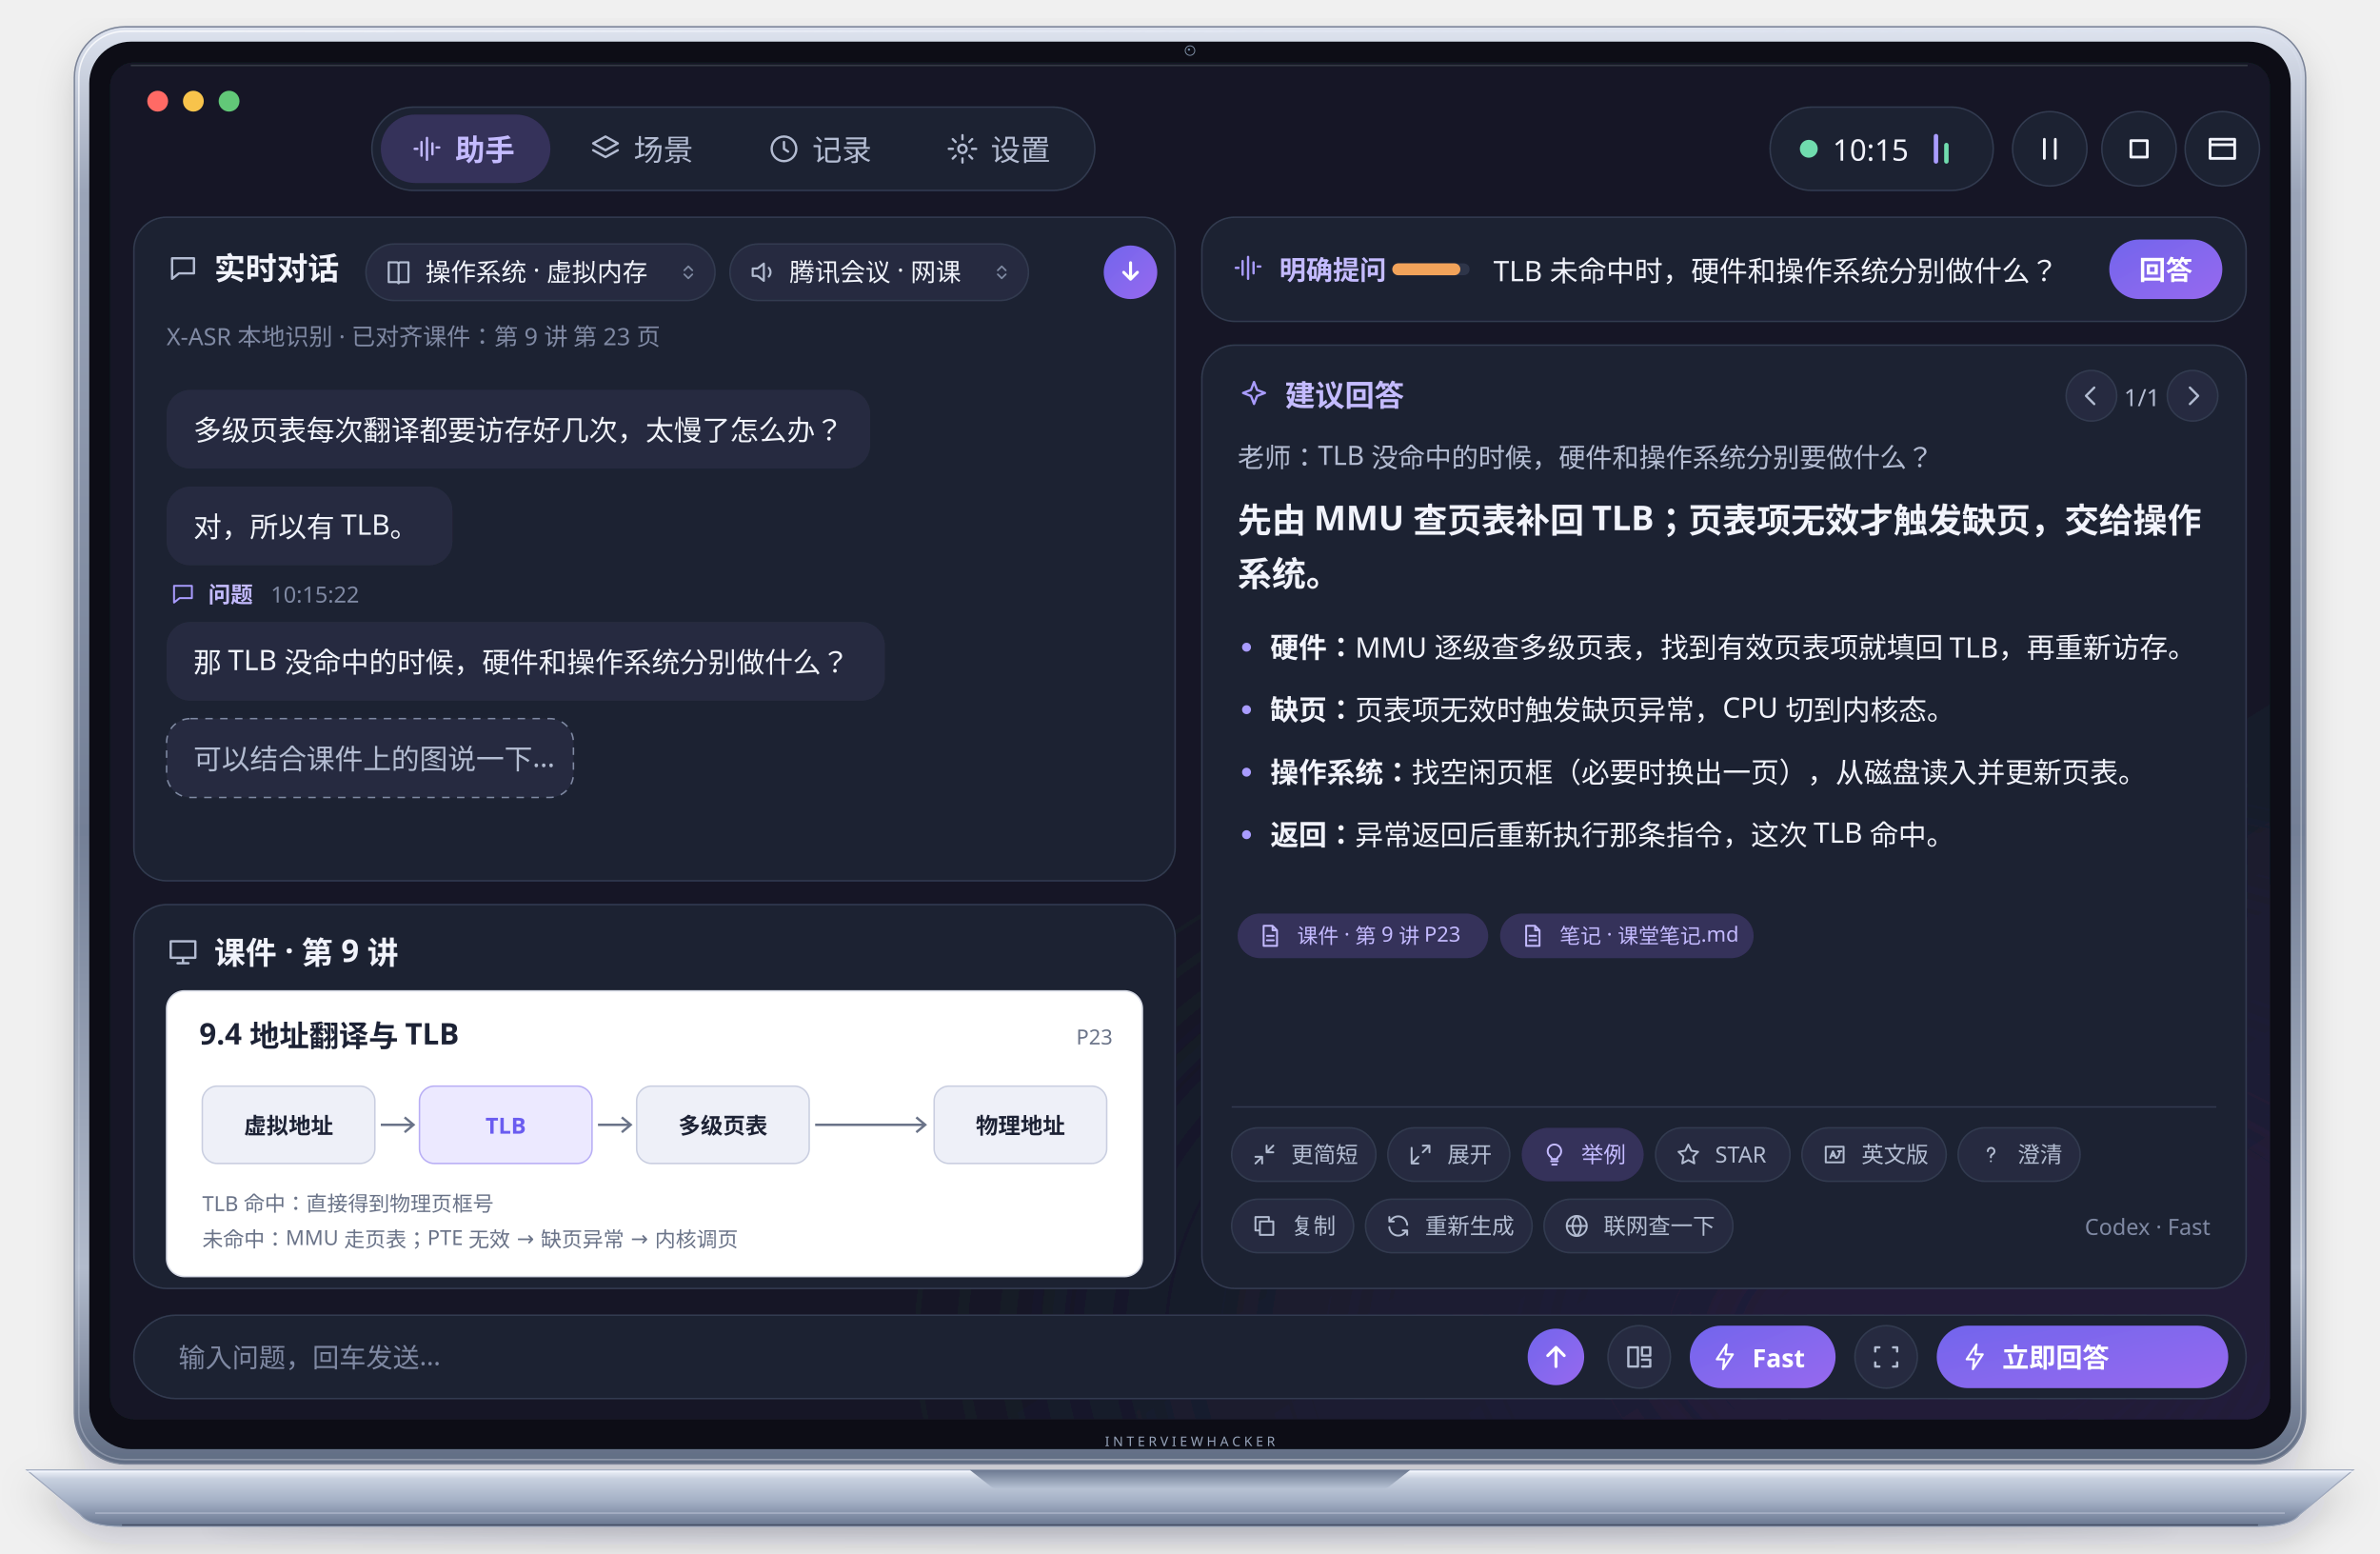
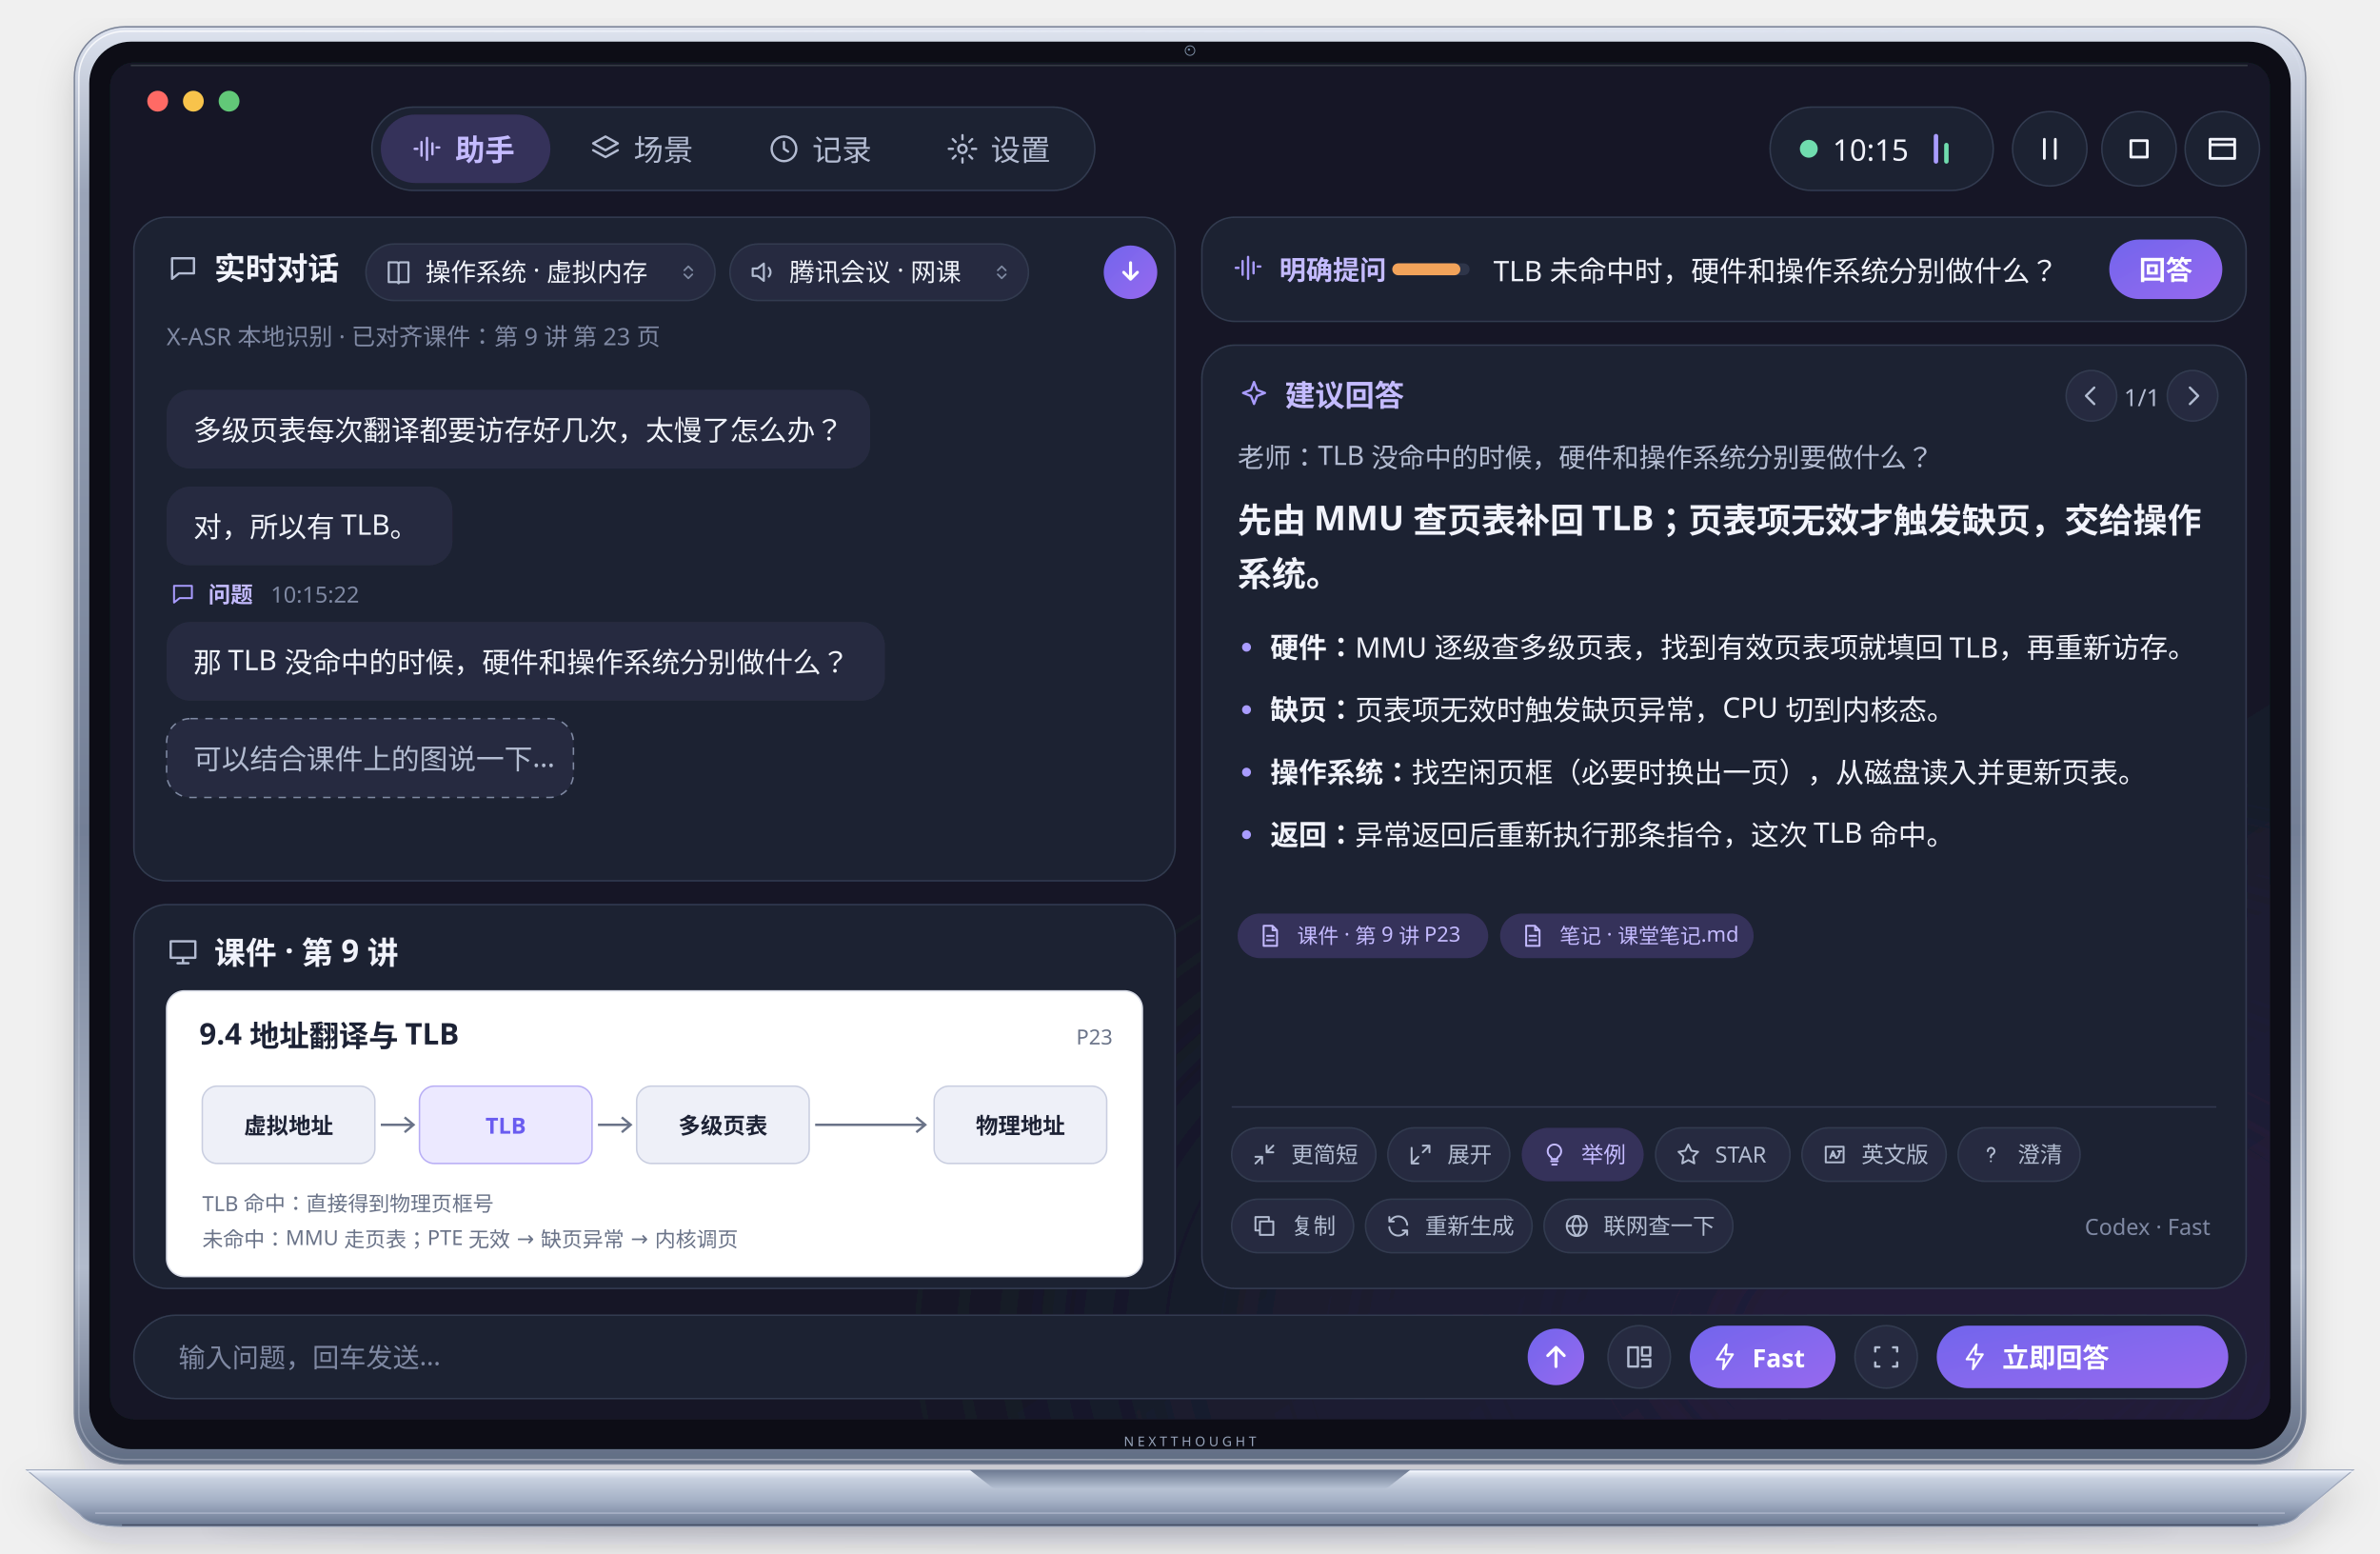
<svg xmlns="http://www.w3.org/2000/svg" width="1600" height="1044" viewBox="0 0 1600 1044" fill="none">
  <defs>
    <linearGradient id="accent" x1="0" y1="0" x2="1" y2="1">
      <stop stop-color="#7265ed" />
      <stop offset="1" stop-color="#9769ee" />
    </linearGradient>
    <linearGradient id="canvas" x1="0" y1="0" x2="1" y2="1">
      <stop stop-color="#151926" />
      <stop offset=".7" stop-color="#151926" />
      <stop offset="1" stop-color="#221d3a" />
    </linearGradient>
    <radialGradient id="corner-glow">
      <stop stop-color="#221d3a" stop-opacity=".85" />
      <stop offset="1" stop-color="#221d3a" stop-opacity="0" />
    </radialGradient>
    <linearGradient id="room" x1="0" y1="0" x2="1" y2="1">
      <stop stop-color="#3a4258" />
      <stop offset="1" stop-color="#1f2434" />
    </linearGradient>
    <linearGradient id="metal" x1="0" y1="0" x2="0" y2="1">
      <stop stop-color="#e1e6f1" />
      <stop offset=".12" stop-color="#9aa4b8" />
      <stop offset=".56" stop-color="#737f96" />
      <stop offset=".86" stop-color="#b2bbcc" />
      <stop offset="1" stop-color="#5d6980" />
    </linearGradient>
    <linearGradient id="rim-light" x1="0" y1="0" x2=".7" y2="1">
      <stop stop-color="#fff" stop-opacity=".8" />
      <stop offset=".42" stop-color="#e0e8fb" stop-opacity=".14" />
      <stop offset="1" stop-color="#fff" stop-opacity=".4" />
    </linearGradient>
    <linearGradient id="base" x1="0" y1="0" x2="0" y2="1">
      <stop stop-color="#f0f3fa" />
      <stop offset=".16" stop-color="#c7d0df" />
      <stop offset=".55" stop-color="#a4b0c5" />
      <stop offset="1" stop-color="#67758f" />
    </linearGradient>
    <linearGradient id="notch" x1="0" y1="0" x2="0" y2="1">
      <stop stop-color="#6c7991" />
      <stop offset="1" stop-color="#b8c3d5" />
    </linearGradient>
    <clipPath id="display">
      <rect x="74" y="42" width="1452" height="912" rx="16" />
    </clipPath>
    <filter id="device-shadow" x="-8%" y="-6%" width="116%" height="126%">
      <feDropShadow dx="0" dy="12" stdDeviation="12" flood-color="#0d1426" flood-opacity=".17" />
    </filter>
    <filter id="contact-shadow" x="-10%" y="-100%" width="120%" height="300%">
      <feGaussianBlur stdDeviation="6" />
    </filter>
    <filter id="card-shadow" x="-20%" y="-20%" width="140%" height="160%">
      <feDropShadow dx="0" dy="18" stdDeviation="20" flood-color="#05070d" flood-opacity=".45" />
    </filter>
    <filter id="phone-shadow" x="-20%" y="-10%" width="140%" height="130%">
      <feDropShadow dx="0" dy="12" stdDeviation="10" flood-color="#0d1426" flood-opacity=".18" />
    </filter>
  </defs>
  <g font-family="'HarmonyOS Sans SC','PingFang SC','Microsoft YaHei',sans-serif" text-rendering="geometricPrecision">
    <ellipse cx="800" cy="1026" rx="660" ry="6" fill="#101626" opacity=".16" filter="url(#contact-shadow)" />
    <g filter="url(#device-shadow)">
      <rect x="50" y="18" width="1500" height="966" rx="34" fill="url(#metal)" stroke="#7b8498" />
      <rect x="53" y="21" width="1494" height="960" rx="31" fill="none" stroke="url(#rim-light)" />
      <rect x="60" y="28" width="1480" height="946" rx="28" fill="#0c0f16" stroke="none" />
      <circle cx="800" cy="34" r="3.2" fill="#090d15" stroke="#8491aa" stroke-width=".6" />
      <circle cx="799.3" cy="33.3" r=".8" fill="#7186a5" />
      <g clip-path="url(#display)">
        <rect x="74" y="42" width="1452" height="912" rx="16" fill="url(#canvas)" stroke="none" />
        <ellipse cx="1300" cy="900" rx="700" ry="420" fill="url(#corner-glow)" />
        <circle cx="106" cy="68" r="7" fill="#ff6a65" />
        <circle cx="130" cy="68" r="7" fill="#f8c34b" />
        <circle cx="154" cy="68" r="7" fill="#62c878" />
        <rect x="250" y="72" width="486" height="56" rx="28" fill="#1d2232" stroke="#323a50" />
        <rect x="256" y="77" width="114" height="46" rx="23" fill="#35305a" stroke="none" />
        <g transform="translate(276 89) scale(0.92)" fill="none" stroke="#c4bbff" stroke-width="1.7" stroke-linecap="round" stroke-linejoin="round">
          <path d="M3 12h2m3-5v10m4-13v16m4-12v8m3-5h2" />
        </g>
        <text x="306" y="108" font-size="20" font-weight="600" fill="#c4bbff">助手</text>
        <g transform="translate(396 89) scale(0.92)" fill="none" stroke="#b3bcd2" stroke-width="1.7" stroke-linecap="round" stroke-linejoin="round">
          <path d="m12 3 9 5-9 5-9-5zM3 13l9 5 9-5" />
        </g>
        <text x="426" y="108" font-size="20" font-weight="500" fill="#b3bcd2">场景</text>
        <g transform="translate(516 89) scale(0.92)" fill="none" stroke="#b3bcd2" stroke-width="1.7" stroke-linecap="round" stroke-linejoin="round">
          <path d="M12 7v5l3 2M21 12a9 9 0 1 1-18 0 9 9 0 0 1 18 0" />
        </g>
        <text x="546" y="108" font-size="20" font-weight="500" fill="#b3bcd2">记录</text>
        <g transform="translate(636 89) scale(0.92)" fill="none" stroke="#b3bcd2" stroke-width="1.7" stroke-linecap="round" stroke-linejoin="round">
          <path d="M12 9a3 3 0 1 0 0 6 3 3 0 0 0 0-6M12 2v3m0 14v3M2 12h3m14 0h3M4.9 4.9l2.1 2.1m10 10 2.1 2.1M4.9 19.1 7 17M17 7l2.1-2.1" />
        </g>
        <text x="666" y="108" font-size="20" font-weight="500" fill="#b3bcd2">设置</text>
        <rect x="1190" y="72" width="150" height="56" rx="28" fill="#1d2232" stroke="#323a50" />
        <circle cx="1216" cy="100" r="6" fill="#6fdcae" />
        <text x="1232" y="108" font-size="20" font-weight="500" fill="#f1f3fb">10:15</text>
        <rect x="1300" y="90" width="3" height="20" rx="1.5" fill="#a99cff" stroke="none" />
        <rect x="1307" y="96" width="3" height="14" rx="1.5" fill="#6fdcae" stroke="none" />
        <circle cx="1378" cy="100" r="25" fill="#1d2232" stroke="#323a50" />
        <g transform="translate(1367 89) scale(0.92)" fill="none" stroke="#f1f3fb" stroke-width="2" stroke-linecap="round" stroke-linejoin="round">
          <path d="M8 5v14M16 5v14" />
        </g>
        <circle cx="1438" cy="100" r="25" fill="#1d2232" stroke="#323a50" />
        <g transform="translate(1427 89) scale(0.92)" fill="none" stroke="#f1f3fb" stroke-width="2" stroke-linecap="round" stroke-linejoin="round">
          <path d="M6 6h12v12H6z" />
        </g>
        <circle cx="1494" cy="100" r="25" fill="#1d2232" stroke="#323a50" />
        <g transform="translate(1483 89) scale(0.92)" fill="none" stroke="#f1f3fb" stroke-width="2" stroke-linecap="round" stroke-linejoin="round">
          <path d="M3 5h18v14H3zM3 9h18" />
        </g>
        <rect x="90" y="146" width="700" height="446" rx="22" fill="#1d2232" stroke="#323a50" />
        <g transform="translate(112 169) scale(0.92)" fill="none" stroke="#b3bcd2" stroke-width="1.7" stroke-linecap="round" stroke-linejoin="round">
          <path d="M4 5h16v11H9l-5 4z" />
        </g>
        <text x="144" y="188" font-size="21" font-weight="600" fill="#f1f3fb">实时对话</text>
        <rect x="246" y="164" width="234.7" height="38" rx="19" fill="#262c3f" stroke="#323a50" />
        <g transform="translate(258 173) scale(0.83)" fill="none" stroke="#b3bcd2" stroke-width="1.7" stroke-linecap="round" stroke-linejoin="round">
          <path d="M4 4h7l1 1 1-1h7v16h-7l-1 1-1-1H4zM12 5v16" />
        </g>
        <text x="286" y="189" font-size="17" font-weight="500" fill="#f1f3fb">操作系统 · 虚拟内存</text>
        <g transform="translate(454.7 175) scale(0.67)" fill="none" stroke="#7f89a3" stroke-width="1.7" stroke-linecap="round" stroke-linejoin="round">
          <path d="m8 10 4-4 4 4M8 14l4 4 4-4" />
        </g>
        <rect x="490.7" y="164" width="200.7" height="38" rx="19" fill="#262c3f" stroke="#323a50" />
        <g transform="translate(502.7 173) scale(0.83)" fill="none" stroke="#b3bcd2" stroke-width="1.7" stroke-linecap="round" stroke-linejoin="round">
          <path d="M4 9h4l5-4v14l-5-4H4zM17 8.5a5 5 0 0 1 0 7" />
        </g>
        <text x="530.7" y="189" font-size="17" font-weight="500" fill="#f1f3fb">腾讯会议 · 网课</text>
        <g transform="translate(665.4 175) scale(0.67)" fill="none" stroke="#7f89a3" stroke-width="1.7" stroke-linecap="round" stroke-linejoin="round">
          <path d="m8 10 4-4 4 4M8 14l4 4 4-4" />
        </g>
        <circle cx="760" cy="183" r="18" fill="url(#accent)" />
        <g transform="translate(749 172) scale(0.92)" fill="none" stroke="#fff" stroke-width="2.2" stroke-linecap="round" stroke-linejoin="round">
          <path d="M12 5v12m-5-5 5 5 5-5" />
        </g>
        <text x="112" y="232" font-size="16" font-weight="400" fill="#7f89a3">X-ASR 本地识别 · 已对齐课件：第 9 讲 第 23 页</text>
        <rect x="112" y="262" width="473" height="53" rx="16" fill="#262c3f" stroke="none" />
        <text x="130" y="296" font-size="19" fill="#f1f3fb" font-weight="400">多级页表每次翻译都要访存好几次，太慢了怎么办？</text>
        <rect x="112" y="327" width="192.18" height="53" rx="16" fill="#262c3f" stroke="none" />
        <text x="130" y="361" font-size="19" fill="#f1f3fb" font-weight="400">对，所以有 TLB。</text>
        <g transform="translate(114 390) scale(0.75)" fill="none" stroke="#a99cff" stroke-width="1.7" stroke-linecap="round" stroke-linejoin="round">
          <path d="M4 5h16v11H9l-5 4z" />
        </g>
        <text x="140" y="405" font-size="15" font-weight="600" fill="#c4bbff">问题</text>
        <text x="182" y="405" font-size="15" font-weight="400" fill="#7f89a3">10:15:22</text>
        <rect x="112" y="418" width="482.88" height="53" rx="16" fill="#262c3f" stroke="none" />
        <text x="130" y="452" font-size="19" fill="#f1f3fb" font-weight="400">那 TLB 没命中的时候，硬件和操作系统分别做什么？</text>
        <rect x="112" y="483" width="273.5" height="53" rx="16" fill="#262c3f" stroke="#7f89a3" stroke-dasharray="5 5" />
        <text x="130" y="517" font-size="19" fill="#b3bcd2" font-weight="400">可以结合课件上的图说一下…</text>
        <rect x="90" y="608" width="700" height="258" rx="22" fill="#1d2232" stroke="#323a50" />
        <g transform="translate(112 629) scale(0.92)" fill="none" stroke="#b3bcd2" stroke-width="1.7" stroke-linecap="round" stroke-linejoin="round">
          <path d="M3 4h18v12H3zM12 16v4M8 20h8" />
        </g>
        <text x="144" y="648" font-size="21" font-weight="600" fill="#f1f3fb">课件 · 第 9 讲</text>
        <rect x="112" y="666" width="656" height="192" rx="12" fill="#ffffff" stroke="#d7dbe6" />
        <text x="134" y="702" font-size="20" font-weight="600" fill="#1f2335">9.4  地址翻译与 TLB</text>
        <text x="748" y="702" font-size="14" font-weight="500" fill="#6a7388" text-anchor="end">P23</text>
        <rect x="136" y="730" width="116" height="52" rx="10" fill="#eef0f8" stroke="#c9cee0" />
        <text x="194" y="762" font-size="15" font-weight="600" fill="#1f2335" text-anchor="middle">虚拟地址</text>
        <path d="M256 756H278m-6-5 6 5-6 5" stroke="#6a7388" stroke-width="1.6" fill="none" />
        <rect x="282" y="730" width="116" height="52" rx="10" fill="#ece9ff" stroke="#b8aef5" />
        <text x="340" y="762" font-size="15" font-weight="600" fill="#6a5cf0" text-anchor="middle">TLB</text>
        <path d="M402 756H424m-6-5 6 5-6 5" stroke="#6a7388" stroke-width="1.6" fill="none" />
        <rect x="428" y="730" width="116" height="52" rx="10" fill="#eef0f8" stroke="#c9cee0" />
        <text x="486" y="762" font-size="15" font-weight="600" fill="#1f2335" text-anchor="middle">多级页表</text>
        <path d="M548 756H622m-6-5 6 5-6 5" stroke="#6a7388" stroke-width="1.6" fill="none" />
        <rect x="628" y="730" width="116" height="52" rx="10" fill="#eef0f8" stroke="#c9cee0" />
        <text x="686" y="762" font-size="15" font-weight="600" fill="#1f2335" text-anchor="middle">物理地址</text>
        <text x="136" y="814" font-size="14" font-weight="400" fill="#6a7388">TLB 命中：直接得到物理页框号</text>
        <text x="136" y="838" font-size="14" font-weight="400" fill="#6a7388">未命中：MMU 走页表；PTE 无效 → 缺页异常 → 内核调页</text>
        <rect x="808" y="146" width="702" height="70" rx="22" fill="#1d2232" stroke="#323a50" />
        <g transform="translate(828 169) scale(0.92)" fill="none" stroke="#a99cff" stroke-width="1.7" stroke-linecap="round" stroke-linejoin="round">
          <path d="M3 12h2m3-5v10m4-13v16m4-12v8m3-5h2" />
        </g>
        <text x="860" y="188" font-size="18" font-weight="600" fill="#c4bbff">明确提问</text>
        <rect x="936" y="177" width="52" height="8" rx="4" fill="#2d3449" stroke="none" />
        <rect x="936" y="177" width="45.76" height="8" rx="4" fill="#f2a35a" stroke="none" />
        <text x="1004" y="189" font-size="19" font-weight="500" fill="#f1f3fb">TLB 未命中时，硬件和操作系统分别做什么？</text>
        <rect x="1418" y="161" width="76" height="40" rx="20" fill="url(#accent)" stroke="none" />
        <text x="1456" y="188" font-size="18" font-weight="600" fill="#fff" text-anchor="middle">回答</text>
        <rect x="808" y="232" width="702" height="634" rx="22" fill="#1d2232" stroke="#323a50" />
        <g transform="translate(832 254) scale(0.92)" fill="none" stroke="#a99cff" stroke-width="1.7" stroke-linecap="round" stroke-linejoin="round">
          <path d="m12 3 2.2 5.8L20 11l-5.8 2.2L12 19l-2.2-5.8L4 11l5.8-2.2z" />
        </g>
        <text x="864" y="273" font-size="20" font-weight="600" fill="#c4bbff">建议回答</text>
        <circle cx="1406" cy="266" r="17" fill="#262c3f" stroke="#323a50" />
        <g transform="translate(1395 255) scale(0.92)" fill="none" stroke="#b3bcd2" stroke-width="1.7" stroke-linecap="round" stroke-linejoin="round">
          <path d="m14 6-6 6 6 6" />
        </g>
        <text x="1440" y="273" font-size="16" font-weight="500" fill="#b3bcd2" text-anchor="middle">1/1</text>
        <circle cx="1474" cy="266" r="17" fill="#262c3f" stroke="#323a50" />
        <g transform="translate(1463 255) scale(0.92)" fill="none" stroke="#b3bcd2" stroke-width="1.7" stroke-linecap="round" stroke-linejoin="round">
          <path d="m10 6 6 6-6 6" />
        </g>
        <text x="832" y="314" font-size="18" fill="#b3bcd2" font-weight="400">老师：TLB 没命中的时候，硬件和操作系统分别要做什么？</text>
        <text x="832" y="358" font-size="23" fill="#f1f3fb" font-weight="400">
          <tspan font-weight="600" fill="#f1f3fb">先由 MMU 查页表补回 TLB；页表项无效才触发缺页，交给操作</tspan>
        </text>
        <text x="832" y="394" font-size="23" fill="#f1f3fb" font-weight="400">
          <tspan font-weight="600" fill="#f1f3fb">系统。</tspan>
        </text>
        <circle cx="838" cy="435" r="3" fill="#a99cff" />
        <text x="854" y="442" font-size="19" fill="#f1f3fb" font-weight="400">
          <tspan font-weight="600" fill="#f1f3fb">硬件：</tspan>MMU 逐级查多级页表，找到有效页表项就填回 TLB，再重新访存。</text>
        <circle cx="838" cy="477" r="3" fill="#a99cff" />
        <text x="854" y="484" font-size="19" fill="#f1f3fb" font-weight="400">
          <tspan font-weight="600" fill="#f1f3fb">缺页：</tspan>页表项无效时触发缺页异常，CPU 切到内核态。</text>
        <circle cx="838" cy="519" r="3" fill="#a99cff" />
        <text x="854" y="526" font-size="19" fill="#f1f3fb" font-weight="400">
          <tspan font-weight="600" fill="#f1f3fb">操作系统：</tspan>找空闲页框（必要时换出一页），从磁盘读入并更新页表。</text>
        <circle cx="838" cy="561" r="3" fill="#a99cff" />
        <text x="854" y="568" font-size="19" fill="#f1f3fb" font-weight="400">
          <tspan font-weight="600" fill="#f1f3fb">返回：</tspan>异常返回后重新执行那条指令，这次 TLB 命中。</text>
        <rect x="832" y="614" width="168.48" height="30" rx="15" fill="#35305a" stroke="none" />
        <g transform="translate(845 620) scale(0.75)" fill="none" stroke="#c4bbff" stroke-width="1.7" stroke-linecap="round" stroke-linejoin="round">
          <path d="M6 3h8l4 4v14H6zM14 3v4h4M9 12h6M9 16h6" />
        </g>
        <text x="872" y="634.04" font-size="14" font-weight="500" fill="#c4bbff">课件 · 第 9 讲 P23</text>
        <rect x="1008.48" y="614" width="170.44" height="30" rx="15" fill="#35305a" stroke="none" />
        <g transform="translate(1021.48 620) scale(0.75)" fill="none" stroke="#c4bbff" stroke-width="1.7" stroke-linecap="round" stroke-linejoin="round">
          <path d="M6 3h8l4 4v14H6zM14 3v4h4M9 12h6M9 16h6" />
        </g>
        <text x="1048.48" y="634.04" font-size="14" font-weight="500" fill="#c4bbff">笔记 · 课堂笔记.md</text>
        <path d="M828 744L1490 744" stroke="#323a50" />
        <rect x="828" y="758" width="97" height="36" rx="18" fill="#262c3f" stroke="#323a50" />
        <g transform="translate(841 767) scale(0.75)" fill="none" stroke="#b3bcd2" stroke-width="1.7" stroke-linecap="round" stroke-linejoin="round">
          <path d="M4 14h6v6M20 10h-6V4M14 10l6-6M4 20l6-6" />
        </g>
        <text x="868" y="781.4" font-size="15" font-weight="500" fill="#b3bcd2">更简短</text>
        <rect x="933" y="758" width="82" height="36" rx="18" fill="#262c3f" stroke="#323a50" />
        <g transform="translate(946 767) scale(0.75)" fill="none" stroke="#b3bcd2" stroke-width="1.7" stroke-linecap="round" stroke-linejoin="round">
          <path d="M14 4h6v6M10 20H4v-14M20 4l-6 6M4 20l6-6" />
        </g>
        <text x="973" y="781.4" font-size="15" font-weight="500" fill="#b3bcd2">展开</text>
        <rect x="1023" y="758" width="82" height="36" rx="18" fill="#35305a" stroke="none" />
        <g transform="translate(1036 767) scale(0.75)" fill="none" stroke="#c4bbff" stroke-width="1.7" stroke-linecap="round" stroke-linejoin="round">
          <path d="M9 18h6M10 21h4M12 3a6 6 0 0 0-3.5 10.9c.6.5 1 1.2 1 2.1h5c0-.9.4-1.6 1-2.1A6 6 0 0 0 12 3" />
        </g>
        <text x="1063" y="781.4" font-size="15" font-weight="500" fill="#c4bbff">举例</text>
        <rect x="1113" y="758" width="90.4" height="36" rx="18" fill="#262c3f" stroke="#323a50" />
        <g transform="translate(1126 767) scale(0.75)" fill="none" stroke="#b3bcd2" stroke-width="1.7" stroke-linecap="round" stroke-linejoin="round">
          <path d="m12 3 2.7 5.6 6.1.9-4.4 4.3 1 6.1L12 17l-5.4 2.9 1-6.1-4.4-4.3 6.1-.9z" />
        </g>
        <text x="1153" y="781.4" font-size="15" font-weight="500" fill="#b3bcd2">STAR</text>
        <rect x="1211.4" y="758" width="97" height="36" rx="18" fill="#262c3f" stroke="#323a50" />
        <g transform="translate(1224.4 767) scale(0.75)" fill="none" stroke="#b3bcd2" stroke-width="1.7" stroke-linecap="round" stroke-linejoin="round">
          <path d="M4 5h16v14H4zM8 15l2.5-6 2.5 6M8.8 13h3.4M15 9h3M16.5 9c0 3-1 5-2.5 6" />
        </g>
        <text x="1251.4" y="781.4" font-size="15" font-weight="500" fill="#b3bcd2">英文版</text>
        <rect x="1316.4" y="758" width="82" height="36" rx="18" fill="#262c3f" stroke="#323a50" />
        <g transform="translate(1329.4 767) scale(0.75)" fill="none" stroke="#b3bcd2" stroke-width="1.7" stroke-linecap="round" stroke-linejoin="round">
          <path d="M9.2 9a3 3 0 1 1 4.3 2.7c-.9.4-1.5 1.2-1.5 2.2v.6M12 18h.01" />
        </g>
        <text x="1356.4" y="781.4" font-size="15" font-weight="500" fill="#b3bcd2">澄清</text>
        <rect x="828" y="806" width="82" height="36" rx="18" fill="#262c3f" stroke="#323a50" />
        <g transform="translate(841 815) scale(0.75)" fill="none" stroke="#b3bcd2" stroke-width="1.7" stroke-linecap="round" stroke-linejoin="round">
          <path d="M8 8h12v12H8zM16 8V4H4v12h4" />
        </g>
        <text x="868" y="829.4" font-size="15" font-weight="500" fill="#b3bcd2">复制</text>
        <rect x="918" y="806" width="112" height="36" rx="18" fill="#262c3f" stroke="#323a50" />
        <g transform="translate(931 815) scale(0.75)" fill="none" stroke="#b3bcd2" stroke-width="1.7" stroke-linecap="round" stroke-linejoin="round">
          <path d="M20 11a8 8 0 0 0-14-4.9L4 8M4 4v4h4M4 13a8 8 0 0 0 14 4.9L20 16m0 4v-4h-4" />
        </g>
        <text x="958" y="829.4" font-size="15" font-weight="500" fill="#b3bcd2">重新生成</text>
        <rect x="1038" y="806" width="127" height="36" rx="18" fill="#262c3f" stroke="#323a50" />
        <g transform="translate(1051 815) scale(0.75)" fill="none" stroke="#b3bcd2" stroke-width="1.7" stroke-linecap="round" stroke-linejoin="round">
          <path d="M21 12a9 9 0 1 1-18 0 9 9 0 0 1 18 0M3 12h18M12 3c2.5 2.6 3.7 5.6 3.7 9s-1.2 6.4-3.7 9c-2.5-2.6-3.7-5.6-3.7-9S9.5 5.6 12 3" />
        </g>
        <text x="1078" y="829.4" font-size="15" font-weight="500" fill="#b3bcd2">联网查一下</text>
        <text x="1486" y="830" font-size="15" font-weight="400" fill="#7f89a3" text-anchor="end">Codex · Fast</text>
        <rect x="90" y="884" width="1420" height="56" rx="28" fill="#1d2232" stroke="#323a50" />
        <text x="120" y="919" font-size="18" font-weight="400" fill="#7f89a3">输入问题，回车发送…</text>
        <circle cx="1046" cy="912" r="19" fill="url(#accent)" />
        <g transform="translate(1035 901) scale(0.92)" fill="none" stroke="#fff" stroke-width="2.2" stroke-linecap="round" stroke-linejoin="round">
          <path d="M12 19V5m-6 6 6-6 6 6" />
        </g>
        <circle cx="1102" cy="912" r="21" fill="#262c3f" stroke="#323a50" />
        <g transform="translate(1091 901) scale(0.92)" fill="none" stroke="#b3bcd2" stroke-width="1.7" stroke-linecap="round" stroke-linejoin="round">
          <path d="M4 5h7v14H4zM14 5h6v6h-6zM14 14h6v5h-6" />
        </g>
        <rect x="1136" y="891" width="98" height="42" rx="21" fill="url(#accent)" stroke="none" />
        <g transform="translate(1150 902) scale(0.83)" fill="none" stroke="#fff" stroke-width="1.7" stroke-linecap="round" stroke-linejoin="round">
          <path d="M13 2 5 14h6l-1 8 8-12h-6z" />
        </g>
        <text x="1178" y="919" font-size="17" font-weight="600" fill="#fff">Fast</text>
        <circle cx="1268" cy="912" r="21" fill="#262c3f" stroke="#323a50" />
        <g transform="translate(1257 901) scale(0.92)" fill="none" stroke="#b3bcd2" stroke-width="1.7" stroke-linecap="round" stroke-linejoin="round">
          <path d="M4 8V5h3M17 5h3v3M20 16v3h-3M7 19H4v-3" />
        </g>
        <rect x="1302" y="891" width="196" height="42" rx="21" fill="url(#accent)" stroke="none" />
        <g transform="translate(1318 902) scale(0.83)" fill="none" stroke="#fff" stroke-width="1.7" stroke-linecap="round" stroke-linejoin="round">
          <path d="M13 2 5 14h6l-1 8 8-12h-6z" />
        </g>
        <text x="1346" y="919" font-size="18" font-weight="600" fill="#fff">立即回答</text>
      </g>
      <path d="M88 44H1511" stroke="#fff" stroke-opacity=".14" />
-       <text x="800" y="972" font-size="9" font-weight="500" fill="#98a3ba" text-anchor="middle">I N T E R V I E W H A C K E R</text>
+       <text x="800" y="972" font-size="9" font-weight="500" fill="#98a3ba" text-anchor="middle">N E X T T H O U G H T</text>
      <path d="M18 988H1582L1546 1018Q1540 1026 1518 1026H82Q60 1026 54 1018Z" fill="url(#base)" stroke="#9ca6bb" stroke-width=".8" />
      <path d="M18 989H1582" stroke="#f4f6fd" stroke-opacity=".8" />
      <path d="M652 988H948L934 999Q932 1001 926 1001H674Q668 1001 666 999Z" fill="url(#notch)" />
      <path d="M64 1017H1536" stroke="#f0f3fc" stroke-opacity=".34" />
      <path d="M82 1025H1518" stroke="#3a4356" stroke-opacity=".74" />
    </g>
  </g>
</svg>
